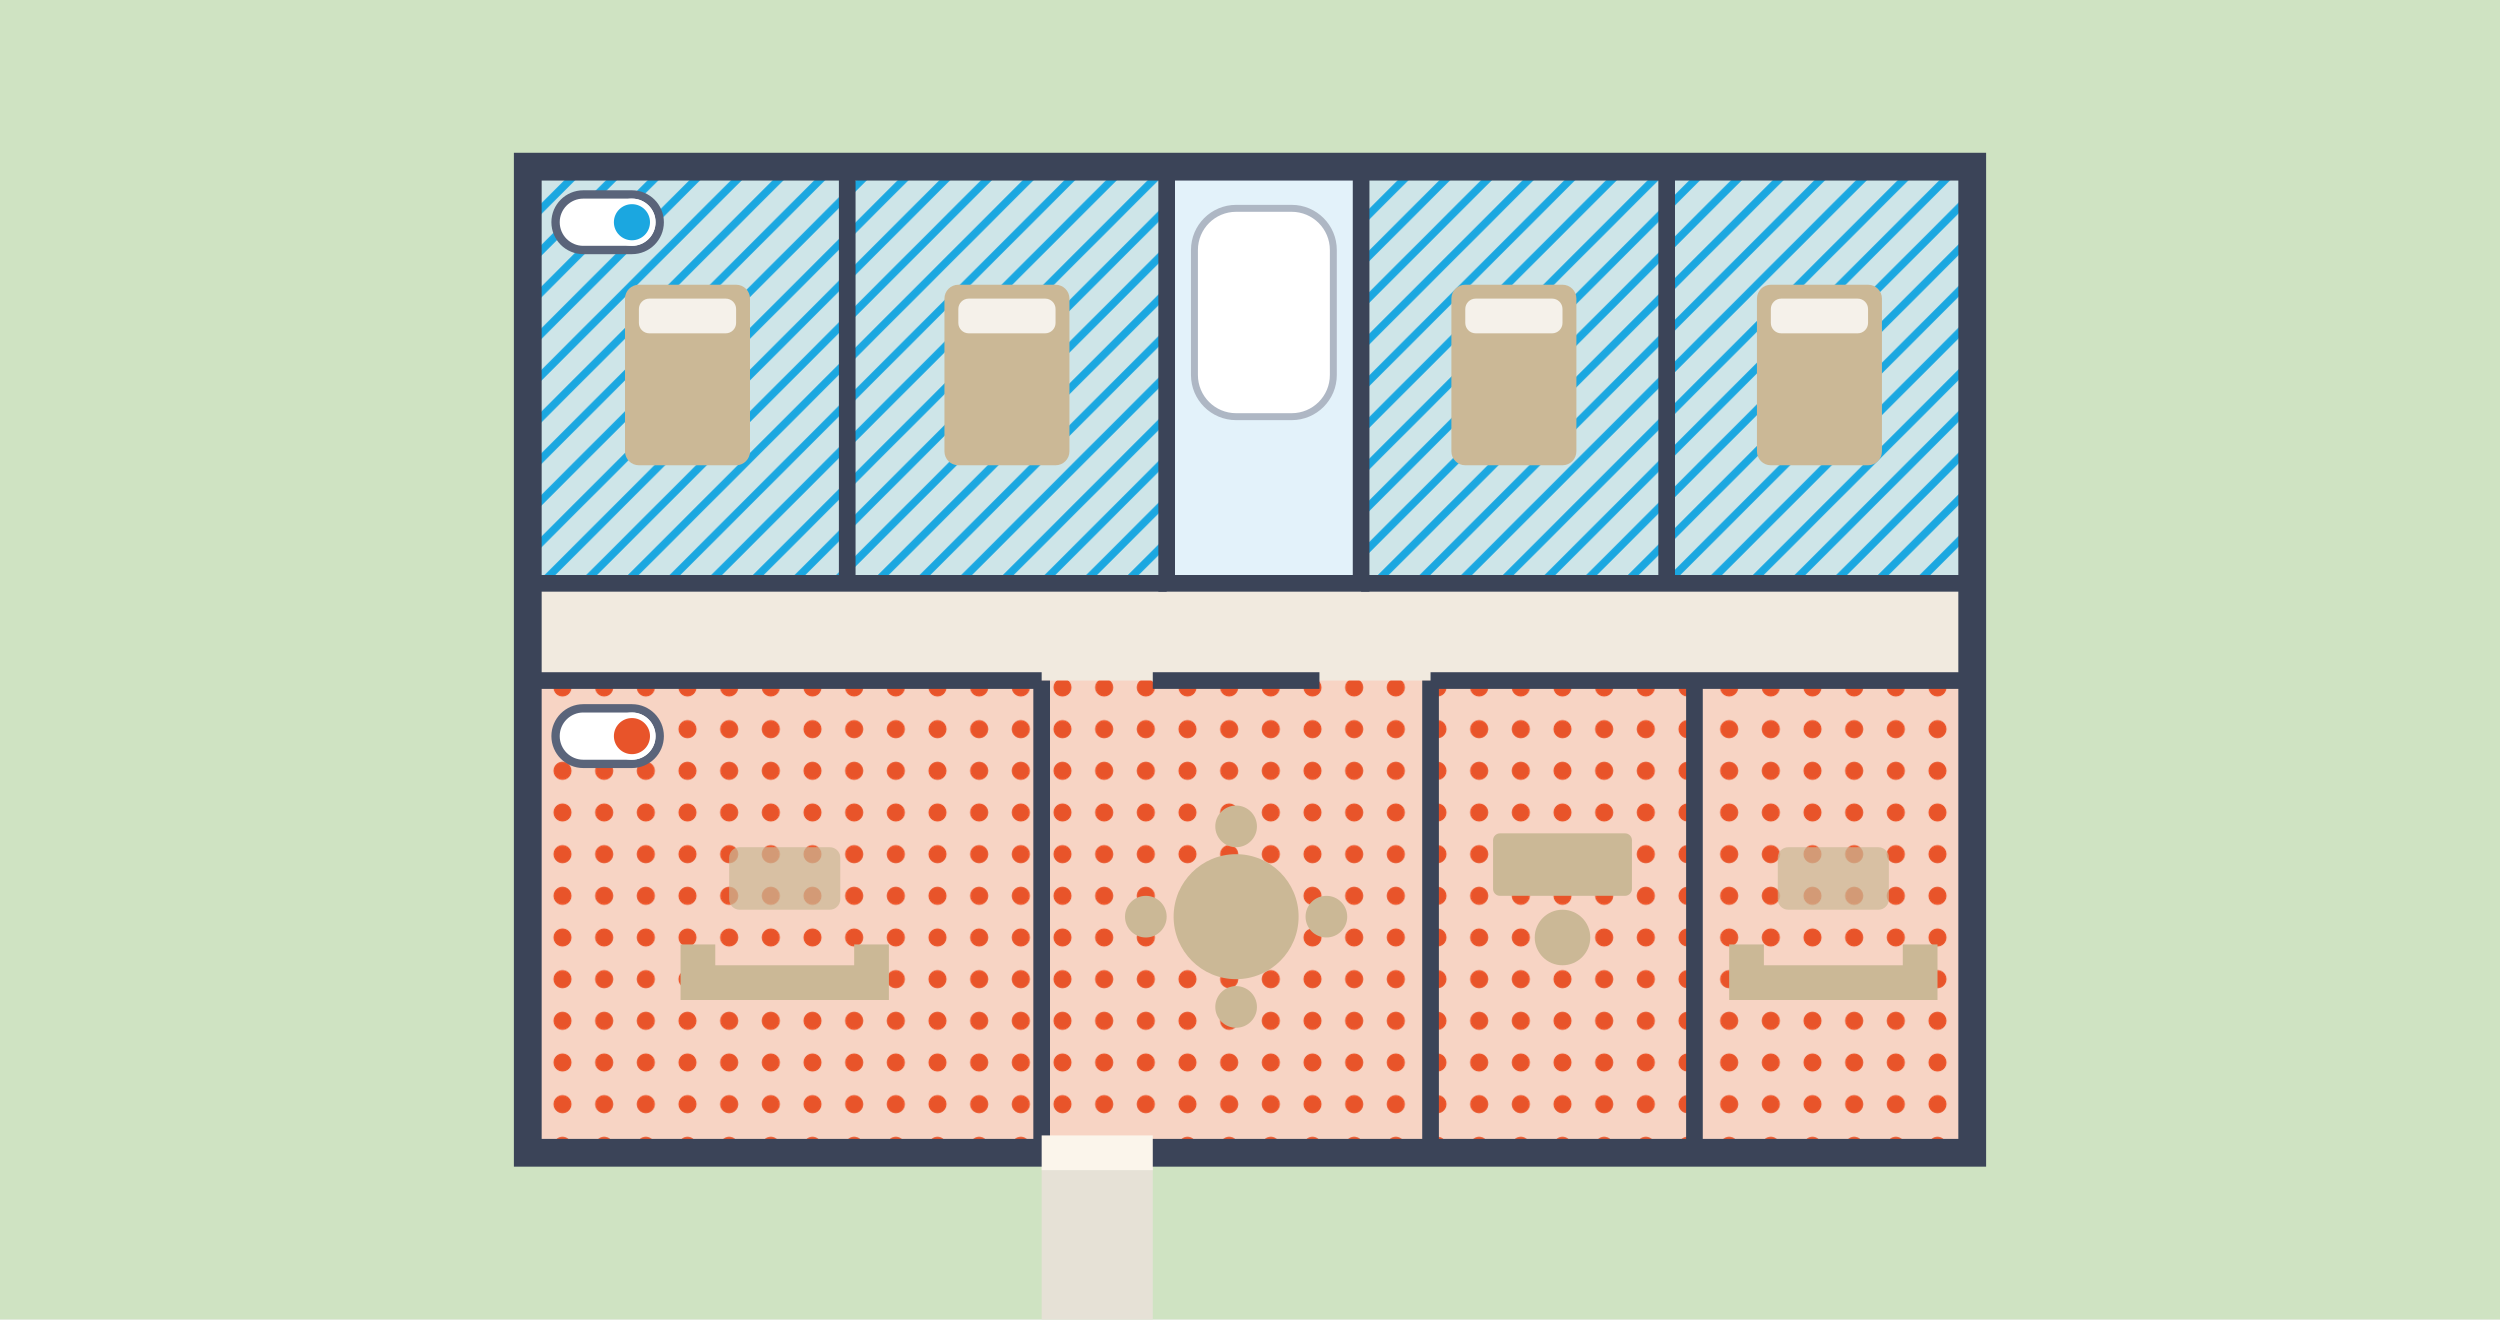
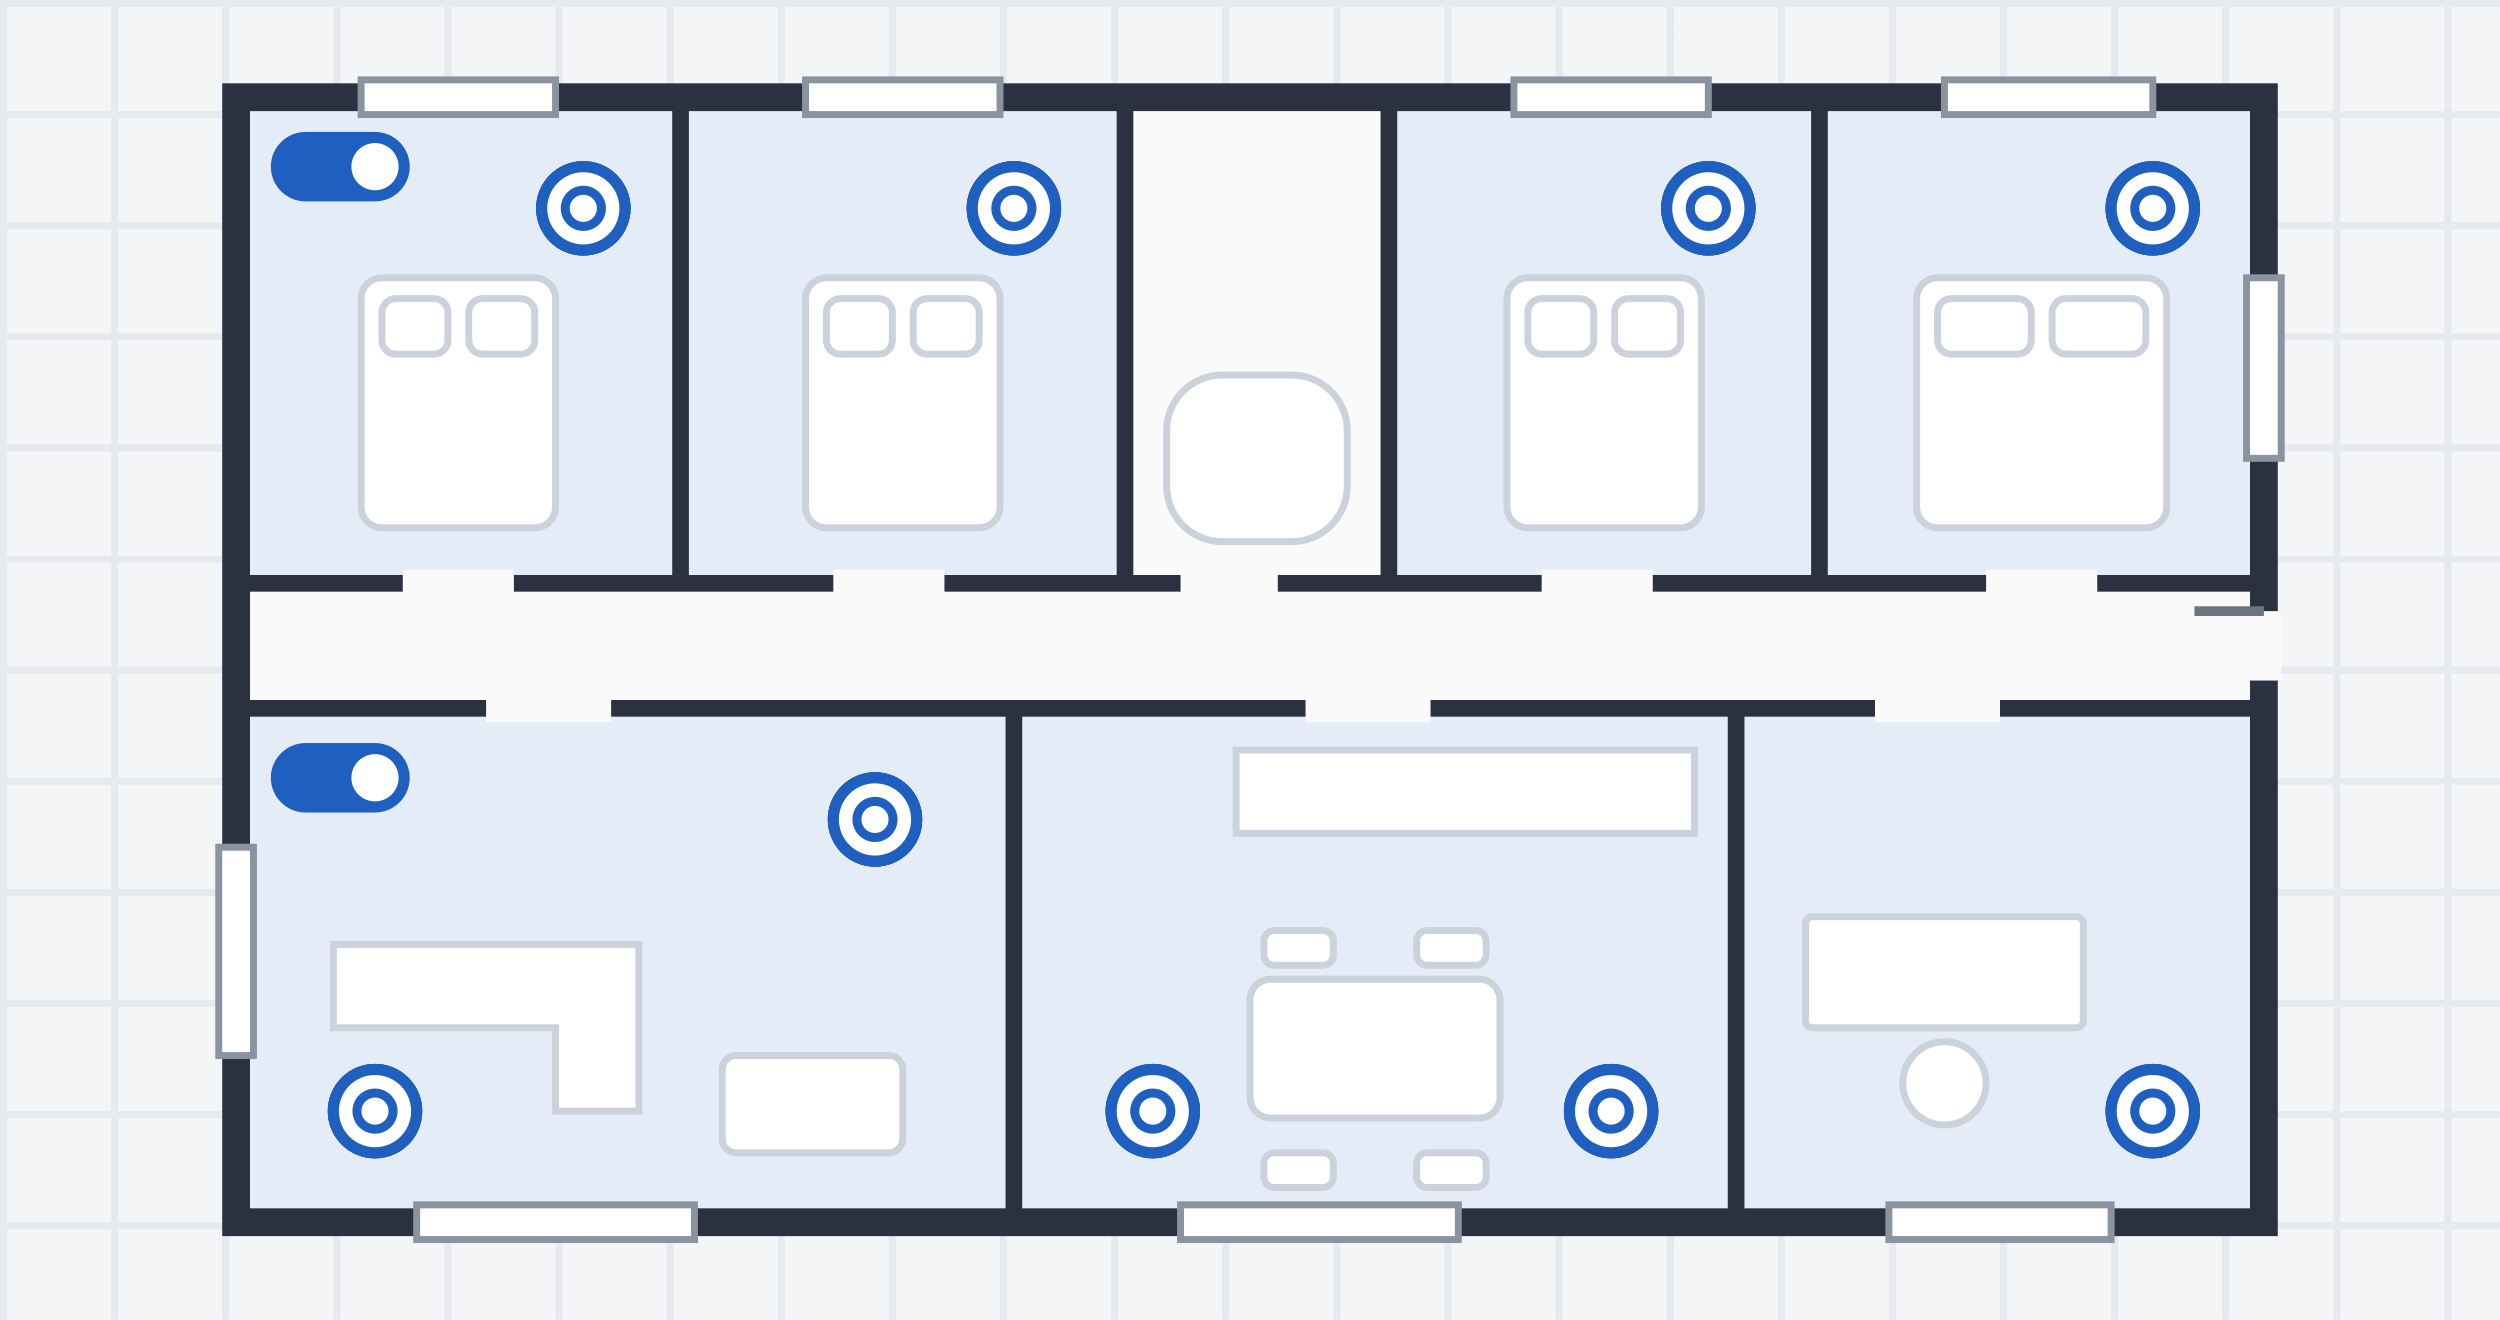
- <svg xmlns="http://www.w3.org/2000/svg" viewBox="0 0 360 190" role="img" aria-label="A house from above in two zones, the bedrooms and the living areas">
-   <style>.z{animation:zon 6s ease-in-out infinite}@keyframes zon{0%,40%{opacity:.35}50%,90%{opacity:1}100%{opacity:.35}}.zk{animation:zkn 6s ease-in-out infinite}@keyframes zkn{0%,40%{transform:translateX(-6px)}50%,90%{transform:none}100%{transform:translateX(-6px)}}@media (prefers-reduced-motion:reduce){.z,.zk{animation:none}}</style>
+ <svg xmlns="http://www.w3.org/2000/svg" viewBox="0 0 360 190" role="img" aria-label="A house from above in two zones, the bedrooms and the living areas, taking turns">
+   <style>.zo{animation:zp 7s ease-in-out infinite}@keyframes zp{0%,38%{opacity:0}46%,88%{opacity:1}96%,100%{opacity:0}}.zr{animation:ring 1.8s ease-out infinite;transform-box:fill-box;transform-origin:center}@keyframes ring{from{transform:scale(.6);opacity:.9}to{transform:scale(2.1);opacity:0}}@media (prefers-reduced-motion:reduce){.zo,.zr{animation:none}.zo{opacity:1}}</style>
  <defs>
-     <pattern id="z0" width="6" height="6" patternUnits="userSpaceOnUse">
-       <path d="M-1 1 L1 -1 M0 6 L6 0 M5 7 L7 5" stroke="#1BA7E0" stroke-width="1.1" />
+     <pattern id="off" width="7" height="7" patternUnits="userSpaceOnUse" patternTransform="rotate(45)">
+       <rect width="7" height="7" fill="#EFF1F4" />
+       <path d="M0 0 V7" stroke="#E2E6EB" stroke-width="3" />
    </pattern>
-     <pattern id="z1" width="6" height="6" patternUnits="userSpaceOnUse">
-       <circle cx="3" cy="3" r="1.3" fill="#E8542A" />
+     <pattern id="pave" width="16" height="16" patternUnits="userSpaceOnUse">
+       <rect width="16" height="16" fill="#F4F5F7" />
+       <path d="M0 .5H16M.5 0V16" stroke="#E6E9ED" />
    </pattern>
  </defs>
-   <rect width="360" height="190" fill="#CFE3C2" />
-   <rect x="150" y="166" width="16" height="24" fill="#E6E1D6" />
-   <rect x="76" y="24" width="208" height="142" fill="#FBF5EB" />
-   <rect x="168" y="24" width="28" height="60" fill="#E3F2FA" />
-   <rect x="172" y="30" width="20" height="30" rx="6" fill="#fff" stroke="#AEB7C4" />
-   <rect x="76" y="84" width="208" height="14" fill="#F1EADF" />
-   <g class="z" style="animation-duration:5.2s;animation-delay:-0s">
-     <rect x="76" y="24" width="46" height="60" fill="#1BA7E0" fill-opacity=".2" />
-     <rect x="76" y="24" width="46" height="60" fill="url(#z0)" />
+   <rect width="360" height="190" fill="url(#pave)" />
+   <rect x="34" y="14" width="292" height="162" fill="#FAFAFB" />
+   <rect x="34" y="14" width="64" height="70" fill="url(#off)" />
+   <rect x="98" y="14" width="64" height="70" fill="url(#off)" />
+   <rect x="162" y="14" width="38" height="70" fill="#FAFAFB" />
+   <rect x="200" y="14" width="62" height="70" fill="url(#off)" />
+   <rect x="262" y="14" width="64" height="70" fill="url(#off)" />
+   <rect x="34" y="102" width="112" height="74" fill="url(#off)" />
+   <rect x="146" y="102" width="104" height="74" fill="url(#off)" />
+   <rect x="250" y="102" width="76" height="74" fill="url(#off)" />
+   <rect x="52" y="40" width="28" height="36" rx="3" fill="#fff" stroke="#CBD2DB" stroke-width="1" />
+   <rect x="55" y="43" width="9.5" height="8" rx="2" fill="#fff" stroke="#CBD2DB" stroke-width="1" />
+   <rect x="67.5" y="43" width="9.5" height="8" rx="2" fill="#fff" stroke="#CBD2DB" stroke-width="1" />
+   <rect x="116" y="40" width="28" height="36" rx="3" fill="#fff" stroke="#CBD2DB" stroke-width="1" />
+   <rect x="119" y="43" width="9.5" height="8" rx="2" fill="#fff" stroke="#CBD2DB" stroke-width="1" />
+   <rect x="131.5" y="43" width="9.5" height="8" rx="2" fill="#fff" stroke="#CBD2DB" stroke-width="1" />
+   <rect x="168" y="54" width="26" height="24" rx="8" fill="#fff" stroke="#CBD2DB" stroke-width="1" />
+   <rect x="217" y="40" width="28" height="36" rx="3" fill="#fff" stroke="#CBD2DB" stroke-width="1" />
+   <rect x="220" y="43" width="9.5" height="8" rx="2" fill="#fff" stroke="#CBD2DB" stroke-width="1" />
+   <rect x="232.5" y="43" width="9.5" height="8" rx="2" fill="#fff" stroke="#CBD2DB" stroke-width="1" />
+   <rect x="276" y="40" width="36" height="36" rx="3" fill="#fff" stroke="#CBD2DB" stroke-width="1" />
+   <rect x="279" y="43" width="13.5" height="8" rx="2" fill="#fff" stroke="#CBD2DB" stroke-width="1" />
+   <rect x="295.5" y="43" width="13.5" height="8" rx="2" fill="#fff" stroke="#CBD2DB" stroke-width="1" />
+   <path d="M48 136 h44 v24 h-12 v-12 h-32z" fill="#fff" stroke="#CBD2DB" stroke-width="1" />
+   <rect x="104" y="152" width="26" height="14" rx="2" fill="#fff" stroke="#CBD2DB" stroke-width="1" />
+   <rect x="178" y="108" width="66" height="12" fill="#fff" stroke="#CBD2DB" stroke-width="1" />
+   <rect x="180" y="141" width="36" height="20" rx="3" fill="#fff" stroke="#CBD2DB" stroke-width="1" />
+   <rect x="182" y="134" width="10" height="5" rx="1.5" fill="#fff" stroke="#CBD2DB" stroke-width="1" />
+   <rect x="204" y="134" width="10" height="5" rx="1.5" fill="#fff" stroke="#CBD2DB" stroke-width="1" />
+   <rect x="182" y="166" width="10" height="5" rx="1.5" fill="#fff" stroke="#CBD2DB" stroke-width="1" />
+   <rect x="204" y="166" width="10" height="5" rx="1.5" fill="#fff" stroke="#CBD2DB" stroke-width="1" />
+   <rect x="260" y="132" width="40" height="16" rx="1" fill="#fff" stroke="#CBD2DB" stroke-width="1" />
+   <circle cx="280" cy="156" r="6" fill="#fff" stroke="#CBD2DB" stroke-width="1" />
+   <circle cx="84" cy="30" r="6" fill="#fff" stroke="#B4BBC6" stroke-width="1.6" />
+   <circle cx="84" cy="30" r="2.6" fill="none" stroke="#B4BBC6" stroke-width="1.3" />
+   <circle cx="146" cy="30" r="6" fill="#fff" stroke="#B4BBC6" stroke-width="1.6" />
+   <circle cx="146" cy="30" r="2.6" fill="none" stroke="#B4BBC6" stroke-width="1.3" />
+   <circle cx="246" cy="30" r="6" fill="#fff" stroke="#B4BBC6" stroke-width="1.6" />
+   <circle cx="246" cy="30" r="2.6" fill="none" stroke="#B4BBC6" stroke-width="1.3" />
+   <circle cx="310" cy="30" r="6" fill="#fff" stroke="#B4BBC6" stroke-width="1.6" />
+   <circle cx="310" cy="30" r="2.6" fill="none" stroke="#B4BBC6" stroke-width="1.3" />
+   <circle cx="54" cy="160" r="6" fill="#fff" stroke="#B4BBC6" stroke-width="1.6" />
+   <circle cx="54" cy="160" r="2.6" fill="none" stroke="#B4BBC6" stroke-width="1.3" />
+   <circle cx="126" cy="118" r="6" fill="#fff" stroke="#B4BBC6" stroke-width="1.6" />
+   <circle cx="126" cy="118" r="2.6" fill="none" stroke="#B4BBC6" stroke-width="1.3" />
+   <circle cx="166" cy="160" r="6" fill="#fff" stroke="#B4BBC6" stroke-width="1.6" />
+   <circle cx="166" cy="160" r="2.6" fill="none" stroke="#B4BBC6" stroke-width="1.3" />
+   <circle cx="232" cy="160" r="6" fill="#fff" stroke="#B4BBC6" stroke-width="1.6" />
+   <circle cx="232" cy="160" r="2.6" fill="none" stroke="#B4BBC6" stroke-width="1.3" />
+   <circle cx="310" cy="160" r="6" fill="#fff" stroke="#B4BBC6" stroke-width="1.6" />
+   <circle cx="310" cy="160" r="2.6" fill="none" stroke="#B4BBC6" stroke-width="1.3" />
+   <rect x="39" y="19" width="20" height="10" rx="5" fill="#fff" stroke="#B4BBC6" stroke-width="1.2" />
+   <circle cx="44" cy="24" r="3.4" fill="#B4BBC6" />
+   <rect x="39" y="107" width="20" height="10" rx="5" fill="#fff" stroke="#B4BBC6" stroke-width="1.2" />
+   <circle cx="44" cy="112" r="3.4" fill="#B4BBC6" />
+   <g class="zo" style="animation-delay:-0s">
+     <rect x="34" y="14" width="64" height="70" fill="#E4ECF8" />
+     <rect x="52" y="40" width="28" height="36" rx="3" fill="#fff" stroke="#CBD2DB" stroke-width="1" />
+     <rect x="55" y="43" width="9.5" height="8" rx="2" fill="#fff" stroke="#CBD2DB" stroke-width="1" />
+     <rect x="67.5" y="43" width="9.5" height="8" rx="2" fill="#fff" stroke="#CBD2DB" stroke-width="1" />
+     <circle class="zr" cx="84" cy="30" r="6" fill="none" stroke="#1F5FBF" stroke-width="1.6" />
+     <circle class="zr" style="animation-delay:-.9s" cx="84" cy="30" r="6" fill="none" stroke="#1F5FBF" stroke-width="1.6" />
+     <circle cx="84" cy="30" r="6" fill="#fff" stroke="#1F5FBF" stroke-width="1.6" />
+     <circle cx="84" cy="30" r="2.6" fill="none" stroke="#1F5FBF" stroke-width="1.3" />
+     <rect x="98" y="14" width="64" height="70" fill="#E4ECF8" />
+     <rect x="116" y="40" width="28" height="36" rx="3" fill="#fff" stroke="#CBD2DB" stroke-width="1" />
+     <rect x="119" y="43" width="9.5" height="8" rx="2" fill="#fff" stroke="#CBD2DB" stroke-width="1" />
+     <rect x="131.5" y="43" width="9.5" height="8" rx="2" fill="#fff" stroke="#CBD2DB" stroke-width="1" />
+     <circle class="zr" cx="146" cy="30" r="6" fill="none" stroke="#1F5FBF" stroke-width="1.6" />
+     <circle class="zr" style="animation-delay:-.9s" cx="146" cy="30" r="6" fill="none" stroke="#1F5FBF" stroke-width="1.6" />
+     <circle cx="146" cy="30" r="6" fill="#fff" stroke="#1F5FBF" stroke-width="1.6" />
+     <circle cx="146" cy="30" r="2.6" fill="none" stroke="#1F5FBF" stroke-width="1.3" />
+     <rect x="200" y="14" width="62" height="70" fill="#E4ECF8" />
+     <rect x="217" y="40" width="28" height="36" rx="3" fill="#fff" stroke="#CBD2DB" stroke-width="1" />
+     <rect x="220" y="43" width="9.5" height="8" rx="2" fill="#fff" stroke="#CBD2DB" stroke-width="1" />
+     <rect x="232.5" y="43" width="9.5" height="8" rx="2" fill="#fff" stroke="#CBD2DB" stroke-width="1" />
+     <circle class="zr" cx="246" cy="30" r="6" fill="none" stroke="#1F5FBF" stroke-width="1.6" />
+     <circle class="zr" style="animation-delay:-.9s" cx="246" cy="30" r="6" fill="none" stroke="#1F5FBF" stroke-width="1.6" />
+     <circle cx="246" cy="30" r="6" fill="#fff" stroke="#1F5FBF" stroke-width="1.6" />
+     <circle cx="246" cy="30" r="2.6" fill="none" stroke="#1F5FBF" stroke-width="1.3" />
+     <rect x="262" y="14" width="64" height="70" fill="#E4ECF8" />
+     <rect x="276" y="40" width="36" height="36" rx="3" fill="#fff" stroke="#CBD2DB" stroke-width="1" />
+     <rect x="279" y="43" width="13.5" height="8" rx="2" fill="#fff" stroke="#CBD2DB" stroke-width="1" />
+     <rect x="295.5" y="43" width="13.5" height="8" rx="2" fill="#fff" stroke="#CBD2DB" stroke-width="1" />
+     <circle class="zr" cx="310" cy="30" r="6" fill="none" stroke="#1F5FBF" stroke-width="1.6" />
+     <circle class="zr" style="animation-delay:-.9s" cx="310" cy="30" r="6" fill="none" stroke="#1F5FBF" stroke-width="1.6" />
+     <circle cx="310" cy="30" r="6" fill="#fff" stroke="#1F5FBF" stroke-width="1.6" />
+     <circle cx="310" cy="30" r="2.6" fill="none" stroke="#1F5FBF" stroke-width="1.3" />
+     <rect x="39" y="19" width="20" height="10" rx="5" fill="#1F5FBF" />
+     <circle cx="54" cy="24" r="3.4" fill="#fff" />
  </g>
-   <g class="z" style="animation-duration:5.2s;animation-delay:-0s">
-     <rect x="122" y="24" width="46" height="60" fill="#1BA7E0" fill-opacity=".2" />
-     <rect x="122" y="24" width="46" height="60" fill="url(#z0)" />
+   <g class="zo" style="animation-delay:-3.5s">
+     <rect x="34" y="102" width="112" height="74" fill="#E4ECF8" />
+     <path d="M48 136 h44 v24 h-12 v-12 h-32z" fill="#fff" stroke="#CBD2DB" stroke-width="1" />
+     <rect x="104" y="152" width="26" height="14" rx="2" fill="#fff" stroke="#CBD2DB" stroke-width="1" />
+     <circle class="zr" cx="54" cy="160" r="6" fill="none" stroke="#1F5FBF" stroke-width="1.6" />
+     <circle class="zr" style="animation-delay:-.9s" cx="54" cy="160" r="6" fill="none" stroke="#1F5FBF" stroke-width="1.6" />
+     <circle cx="54" cy="160" r="6" fill="#fff" stroke="#1F5FBF" stroke-width="1.6" />
+     <circle cx="54" cy="160" r="2.6" fill="none" stroke="#1F5FBF" stroke-width="1.3" />
+     <circle class="zr" cx="126" cy="118" r="6" fill="none" stroke="#1F5FBF" stroke-width="1.6" />
+     <circle class="zr" style="animation-delay:-.9s" cx="126" cy="118" r="6" fill="none" stroke="#1F5FBF" stroke-width="1.6" />
+     <circle cx="126" cy="118" r="6" fill="#fff" stroke="#1F5FBF" stroke-width="1.6" />
+     <circle cx="126" cy="118" r="2.6" fill="none" stroke="#1F5FBF" stroke-width="1.3" />
+     <rect x="146" y="102" width="104" height="74" fill="#E4ECF8" />
+     <rect x="178" y="108" width="66" height="12" fill="#fff" stroke="#CBD2DB" stroke-width="1" />
+     <rect x="180" y="141" width="36" height="20" rx="3" fill="#fff" stroke="#CBD2DB" stroke-width="1" />
+     <rect x="182" y="134" width="10" height="5" rx="1.5" fill="#fff" stroke="#CBD2DB" stroke-width="1" />
+     <rect x="204" y="134" width="10" height="5" rx="1.5" fill="#fff" stroke="#CBD2DB" stroke-width="1" />
+     <rect x="182" y="166" width="10" height="5" rx="1.5" fill="#fff" stroke="#CBD2DB" stroke-width="1" />
+     <rect x="204" y="166" width="10" height="5" rx="1.5" fill="#fff" stroke="#CBD2DB" stroke-width="1" />
+     <circle class="zr" cx="166" cy="160" r="6" fill="none" stroke="#1F5FBF" stroke-width="1.6" />
+     <circle class="zr" style="animation-delay:-.9s" cx="166" cy="160" r="6" fill="none" stroke="#1F5FBF" stroke-width="1.6" />
+     <circle cx="166" cy="160" r="6" fill="#fff" stroke="#1F5FBF" stroke-width="1.6" />
+     <circle cx="166" cy="160" r="2.6" fill="none" stroke="#1F5FBF" stroke-width="1.3" />
+     <circle class="zr" cx="232" cy="160" r="6" fill="none" stroke="#1F5FBF" stroke-width="1.6" />
+     <circle class="zr" style="animation-delay:-.9s" cx="232" cy="160" r="6" fill="none" stroke="#1F5FBF" stroke-width="1.6" />
+     <circle cx="232" cy="160" r="6" fill="#fff" stroke="#1F5FBF" stroke-width="1.6" />
+     <circle cx="232" cy="160" r="2.6" fill="none" stroke="#1F5FBF" stroke-width="1.3" />
+     <rect x="250" y="102" width="76" height="74" fill="#E4ECF8" />
+     <rect x="260" y="132" width="40" height="16" rx="1" fill="#fff" stroke="#CBD2DB" stroke-width="1" />
+     <circle cx="280" cy="156" r="6" fill="#fff" stroke="#CBD2DB" stroke-width="1" />
+     <circle class="zr" cx="310" cy="160" r="6" fill="none" stroke="#1F5FBF" stroke-width="1.6" />
+     <circle class="zr" style="animation-delay:-.9s" cx="310" cy="160" r="6" fill="none" stroke="#1F5FBF" stroke-width="1.6" />
+     <circle cx="310" cy="160" r="6" fill="#fff" stroke="#1F5FBF" stroke-width="1.6" />
+     <circle cx="310" cy="160" r="2.6" fill="none" stroke="#1F5FBF" stroke-width="1.3" />
+     <rect x="39" y="107" width="20" height="10" rx="5" fill="#1F5FBF" />
+     <circle cx="54" cy="112" r="3.4" fill="#fff" />
  </g>
-   <g class="z" style="animation-duration:5.2s;animation-delay:-0s">
-     <rect x="196" y="24" width="44" height="60" fill="#1BA7E0" fill-opacity=".2" />
-     <rect x="196" y="24" width="44" height="60" fill="url(#z0)" />
+   <g fill="none" stroke="#2B3140" stroke-width="2.4">
+     <path d="M34 84 H326 M34 102 H326 M98 14 V84 M162 14 V84 M200 14 V84 M262 14 V84 M146 102 V176 M250 102 V176" />
  </g>
-   <g class="z" style="animation-duration:5.2s;animation-delay:-0s">
-     <rect x="240" y="24" width="44" height="60" fill="#1BA7E0" fill-opacity=".2" />
-     <rect x="240" y="24" width="44" height="60" fill="url(#z0)" />
+   <g stroke="#FAFAFB" stroke-width="4">
+     <path d="M58 84 h16 M120 84 h16 M170 84 h14 M222 84 h16 M286 84 h16 M70 102 h18 M188 102 h18 M270 102 h18" />
  </g>
-   <g class="z" style="animation-duration:6.6s;animation-delay:-2.1s">
-     <rect x="76" y="98" width="74" height="68" fill="#E8542A" fill-opacity=".2" />
-     <rect x="76" y="98" width="74" height="68" fill="url(#z1)" />
+   <rect x="34" y="14" width="292" height="162" fill="none" stroke="#2B3140" stroke-width="4" />
+   <g fill="#fff" stroke="#8A93A0" stroke-width="1">
+     <rect x="52" y="11.5" width="28" height="5" />
+     <rect x="116" y="11.5" width="28" height="5" />
+     <rect x="218" y="11.5" width="28" height="5" />
+     <rect x="280" y="11.5" width="30" height="5" />
+     <rect x="60" y="173.5" width="40" height="5" />
+     <rect x="170" y="173.5" width="40" height="5" />
+     <rect x="272" y="173.5" width="32" height="5" />
+     <rect x="323.5" y="40" width="5" height="26" />
+     <rect x="31.5" y="122" width="5" height="30" />
  </g>
-   <g class="z" style="animation-duration:6.6s;animation-delay:-2.1s">
-     <rect x="150" y="98" width="56" height="68" fill="#E8542A" fill-opacity=".2" />
-     <rect x="150" y="98" width="56" height="68" fill="url(#z1)" />
-   </g>
-   <g class="z" style="animation-duration:6.6s;animation-delay:-2.1s">
-     <rect x="206" y="98" width="38" height="68" fill="#E8542A" fill-opacity=".2" />
-     <rect x="206" y="98" width="38" height="68" fill="url(#z1)" />
-   </g>
-   <g class="z" style="animation-duration:6.6s;animation-delay:-2.1s">
-     <rect x="244" y="98" width="40" height="68" fill="#E8542A" fill-opacity=".2" />
-     <rect x="244" y="98" width="40" height="68" fill="url(#z1)" />
-   </g>
-   <rect x="90" y="41" width="18" height="26" rx="2" fill="#CBB896" />
-   <rect x="92" y="43" width="14" height="5" rx="1.5" fill="#fff" opacity=".8" />
-   <rect x="136" y="41" width="18" height="26" rx="2" fill="#CBB896" />
-   <rect x="138" y="43" width="14" height="5" rx="1.5" fill="#fff" opacity=".8" />
-   <rect x="209" y="41" width="18" height="26" rx="2" fill="#CBB896" />
-   <rect x="211" y="43" width="14" height="5" rx="1.5" fill="#fff" opacity=".8" />
-   <rect x="253" y="41" width="18" height="26" rx="2" fill="#CBB896" />
-   <rect x="255" y="43" width="14" height="5" rx="1.5" fill="#fff" opacity=".8" />
-   <path d="M98 136 V144 H128 V136 H123 V139 H103 V136Z" fill="#CBB896" />
-   <rect x="105" y="122" width="16" height="9" rx="1.5" fill="#CBB896" opacity=".7" />
-   <circle cx="178" cy="132" r="9" fill="#CBB896" />
-   <circle cx="178" cy="119" r="3" fill="#CBB896" />
-   <circle cx="178" cy="145" r="3" fill="#CBB896" />
-   <circle cx="165" cy="132" r="3" fill="#CBB896" />
-   <circle cx="191" cy="132" r="3" fill="#CBB896" />
-   <rect x="215" y="120" width="20" height="9" rx="1" fill="#CBB896" />
-   <circle cx="225" cy="135" r="4" fill="#CBB896" />
-   <path d="M249 136 V144 H279 V136 H274 V139 H254 V136Z" fill="#CBB896" />
-   <rect x="256" y="122" width="16" height="9" rx="1.5" fill="#CBB896" opacity=".7" />
-   <g fill="none" stroke="#3B4458" stroke-width="2.4">
-     <path d="M76 84 H168 M196 84 H284 M76 98 H150 M206 98 H284 M122 24 V84 M240 24 V84 M150 98 V166 M206 98 V166 M244 98 V166 M166 98 H190" />
-   </g>
-   <g fill="none" stroke="#3B4458" stroke-width="2.4">
-     <path d="M168 24 V84 H196 V24" />
-   </g>
-   <rect x="76" y="24" width="208" height="142" fill="none" stroke="#3B4458" stroke-width="4" />
-   <path d="M150 166 H166" stroke="#FBF5EB" stroke-width="5" />
-   <rect x="80" y="28" width="15" height="8" rx="4" fill="#fff" stroke="#5A647A" stroke-width="1.2" />
-   <circle class="zk" style="animation-duration:5.2s;animation-delay:-0s" cx="91" cy="32" r="3" fill="#1BA7E0" stroke="#fff" stroke-width=".8" />
-   <rect x="80" y="102" width="15" height="8" rx="4" fill="#fff" stroke="#5A647A" stroke-width="1.2" />
-   <circle class="zk" style="animation-duration:6.6s;animation-delay:-2.1s" cx="91" cy="106" r="3" fill="#E8542A" stroke="#fff" stroke-width=".8" />
+   <path d="M326 88 v10" stroke="#FAFAFB" stroke-width="5" />
+   <path d="M326 88 h-10" stroke="#6B7480" stroke-width="1.4" />
</svg>
